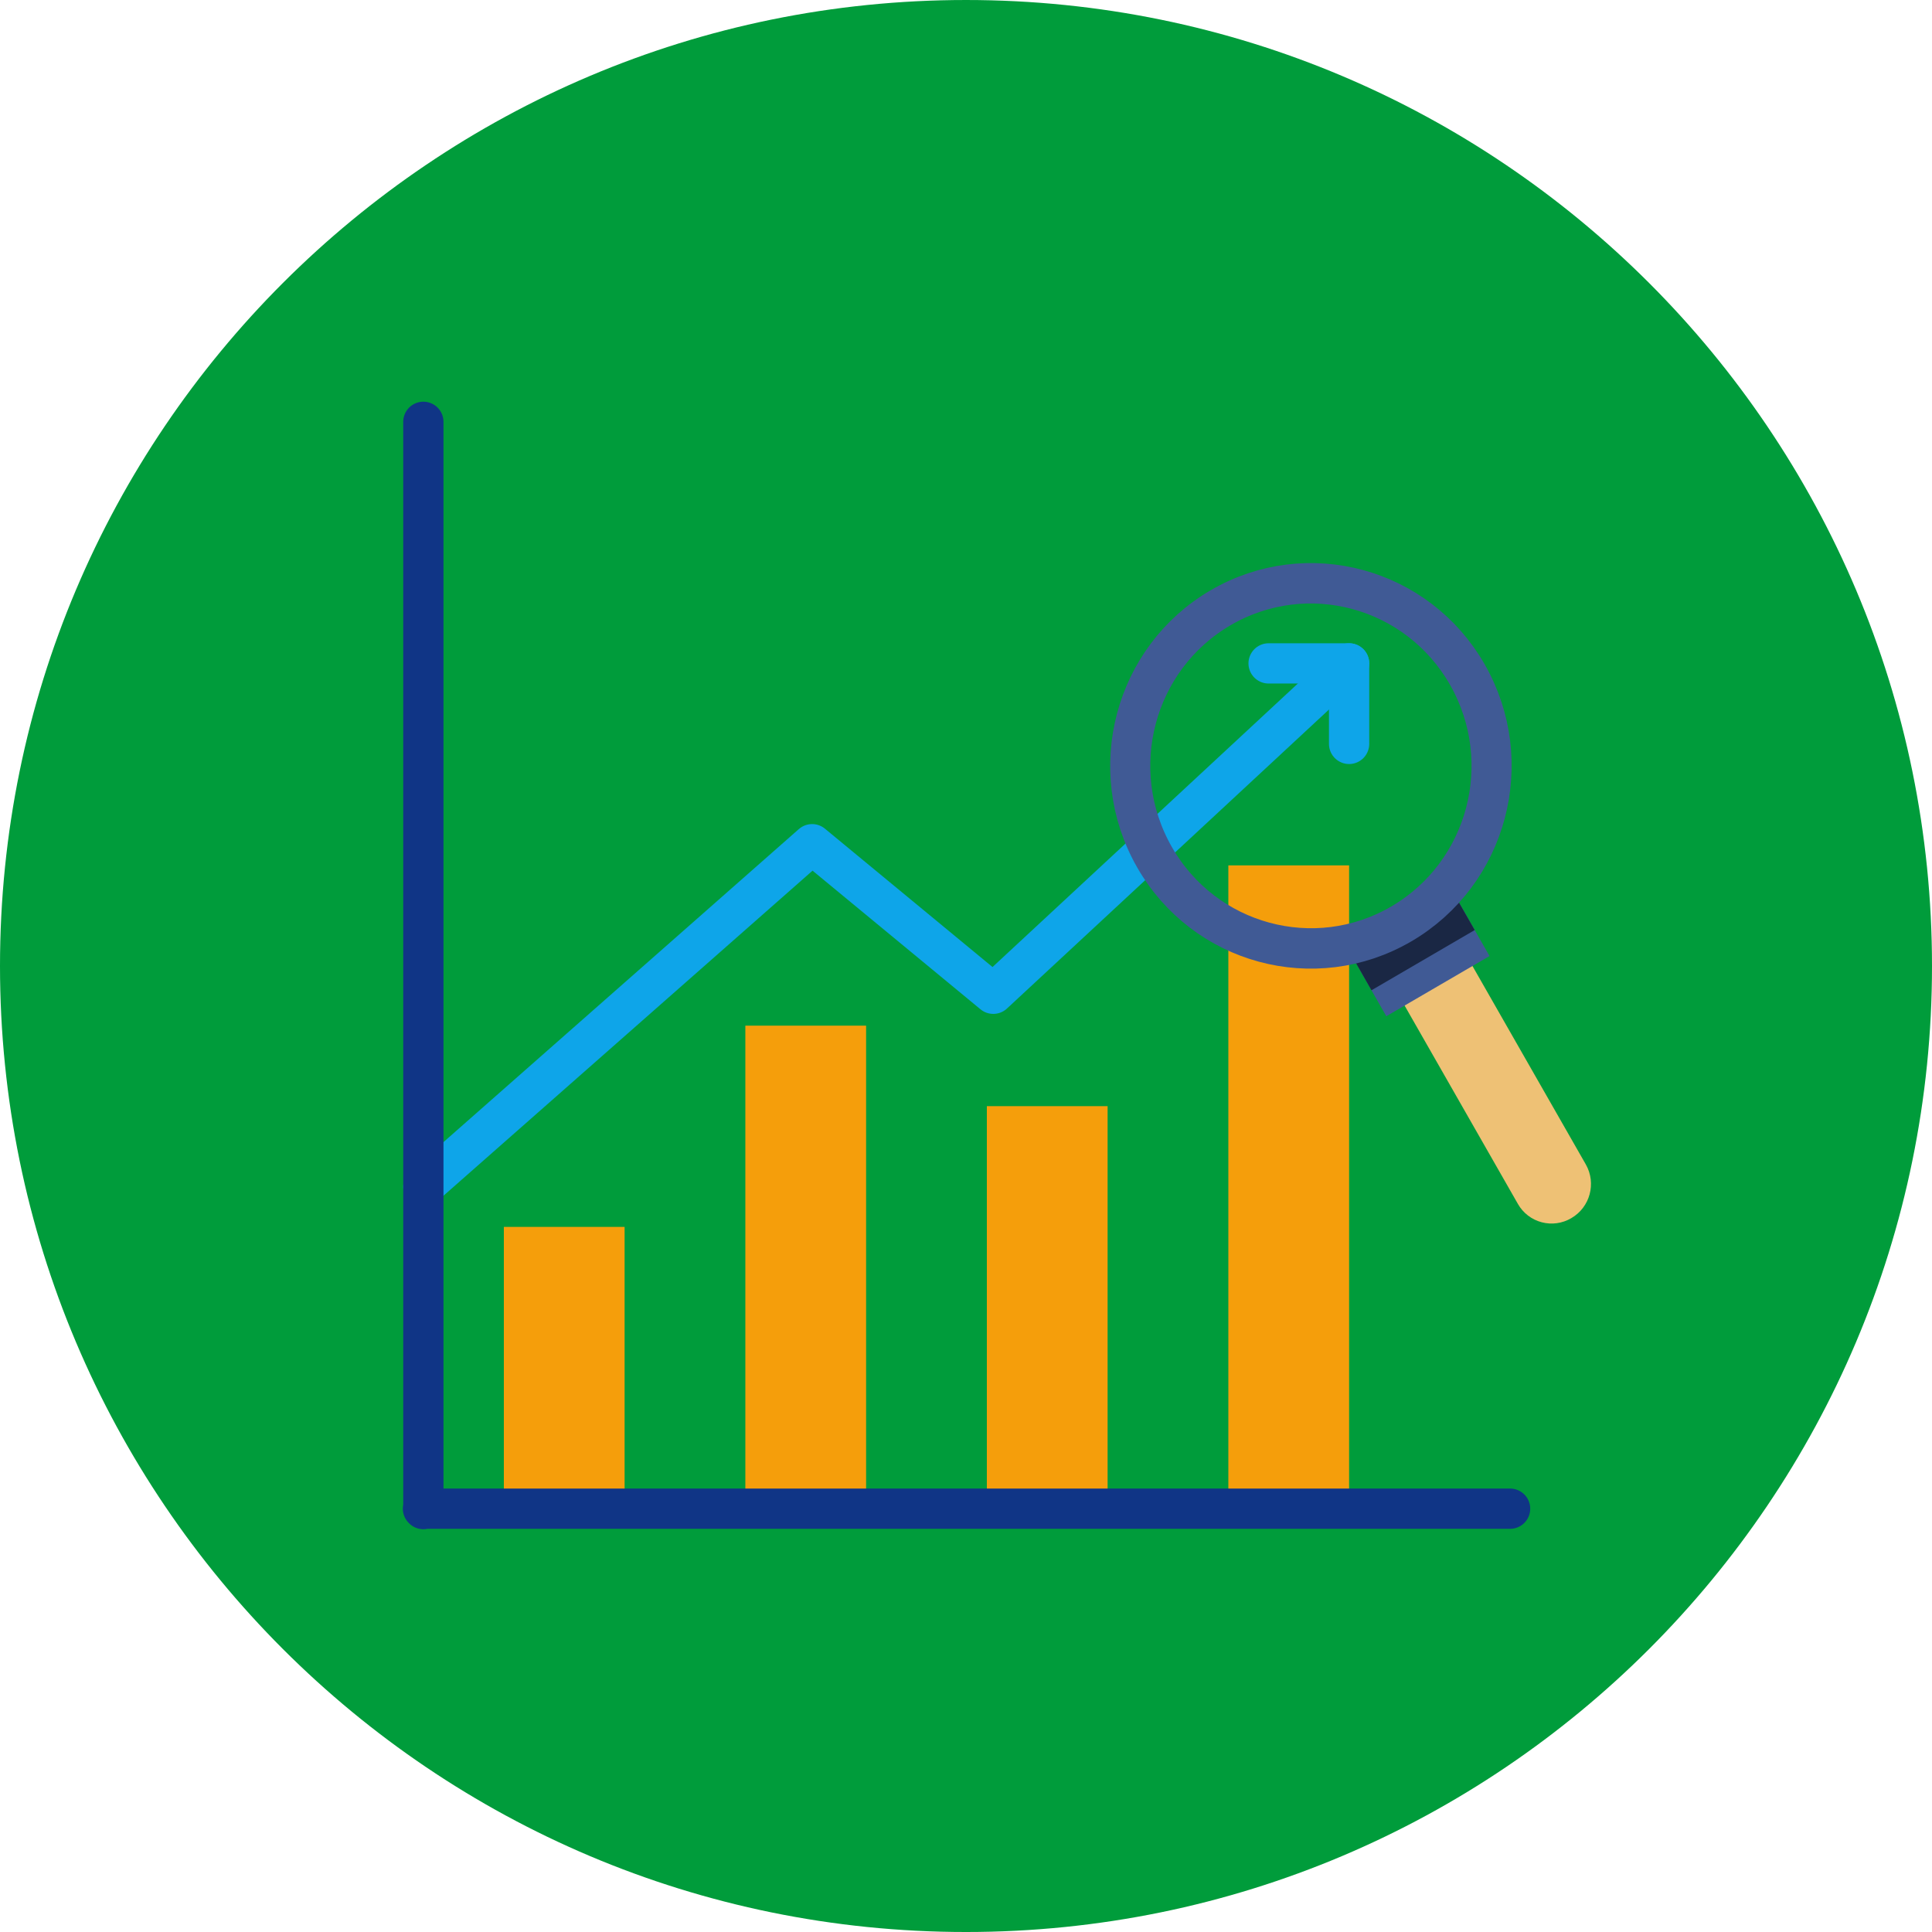
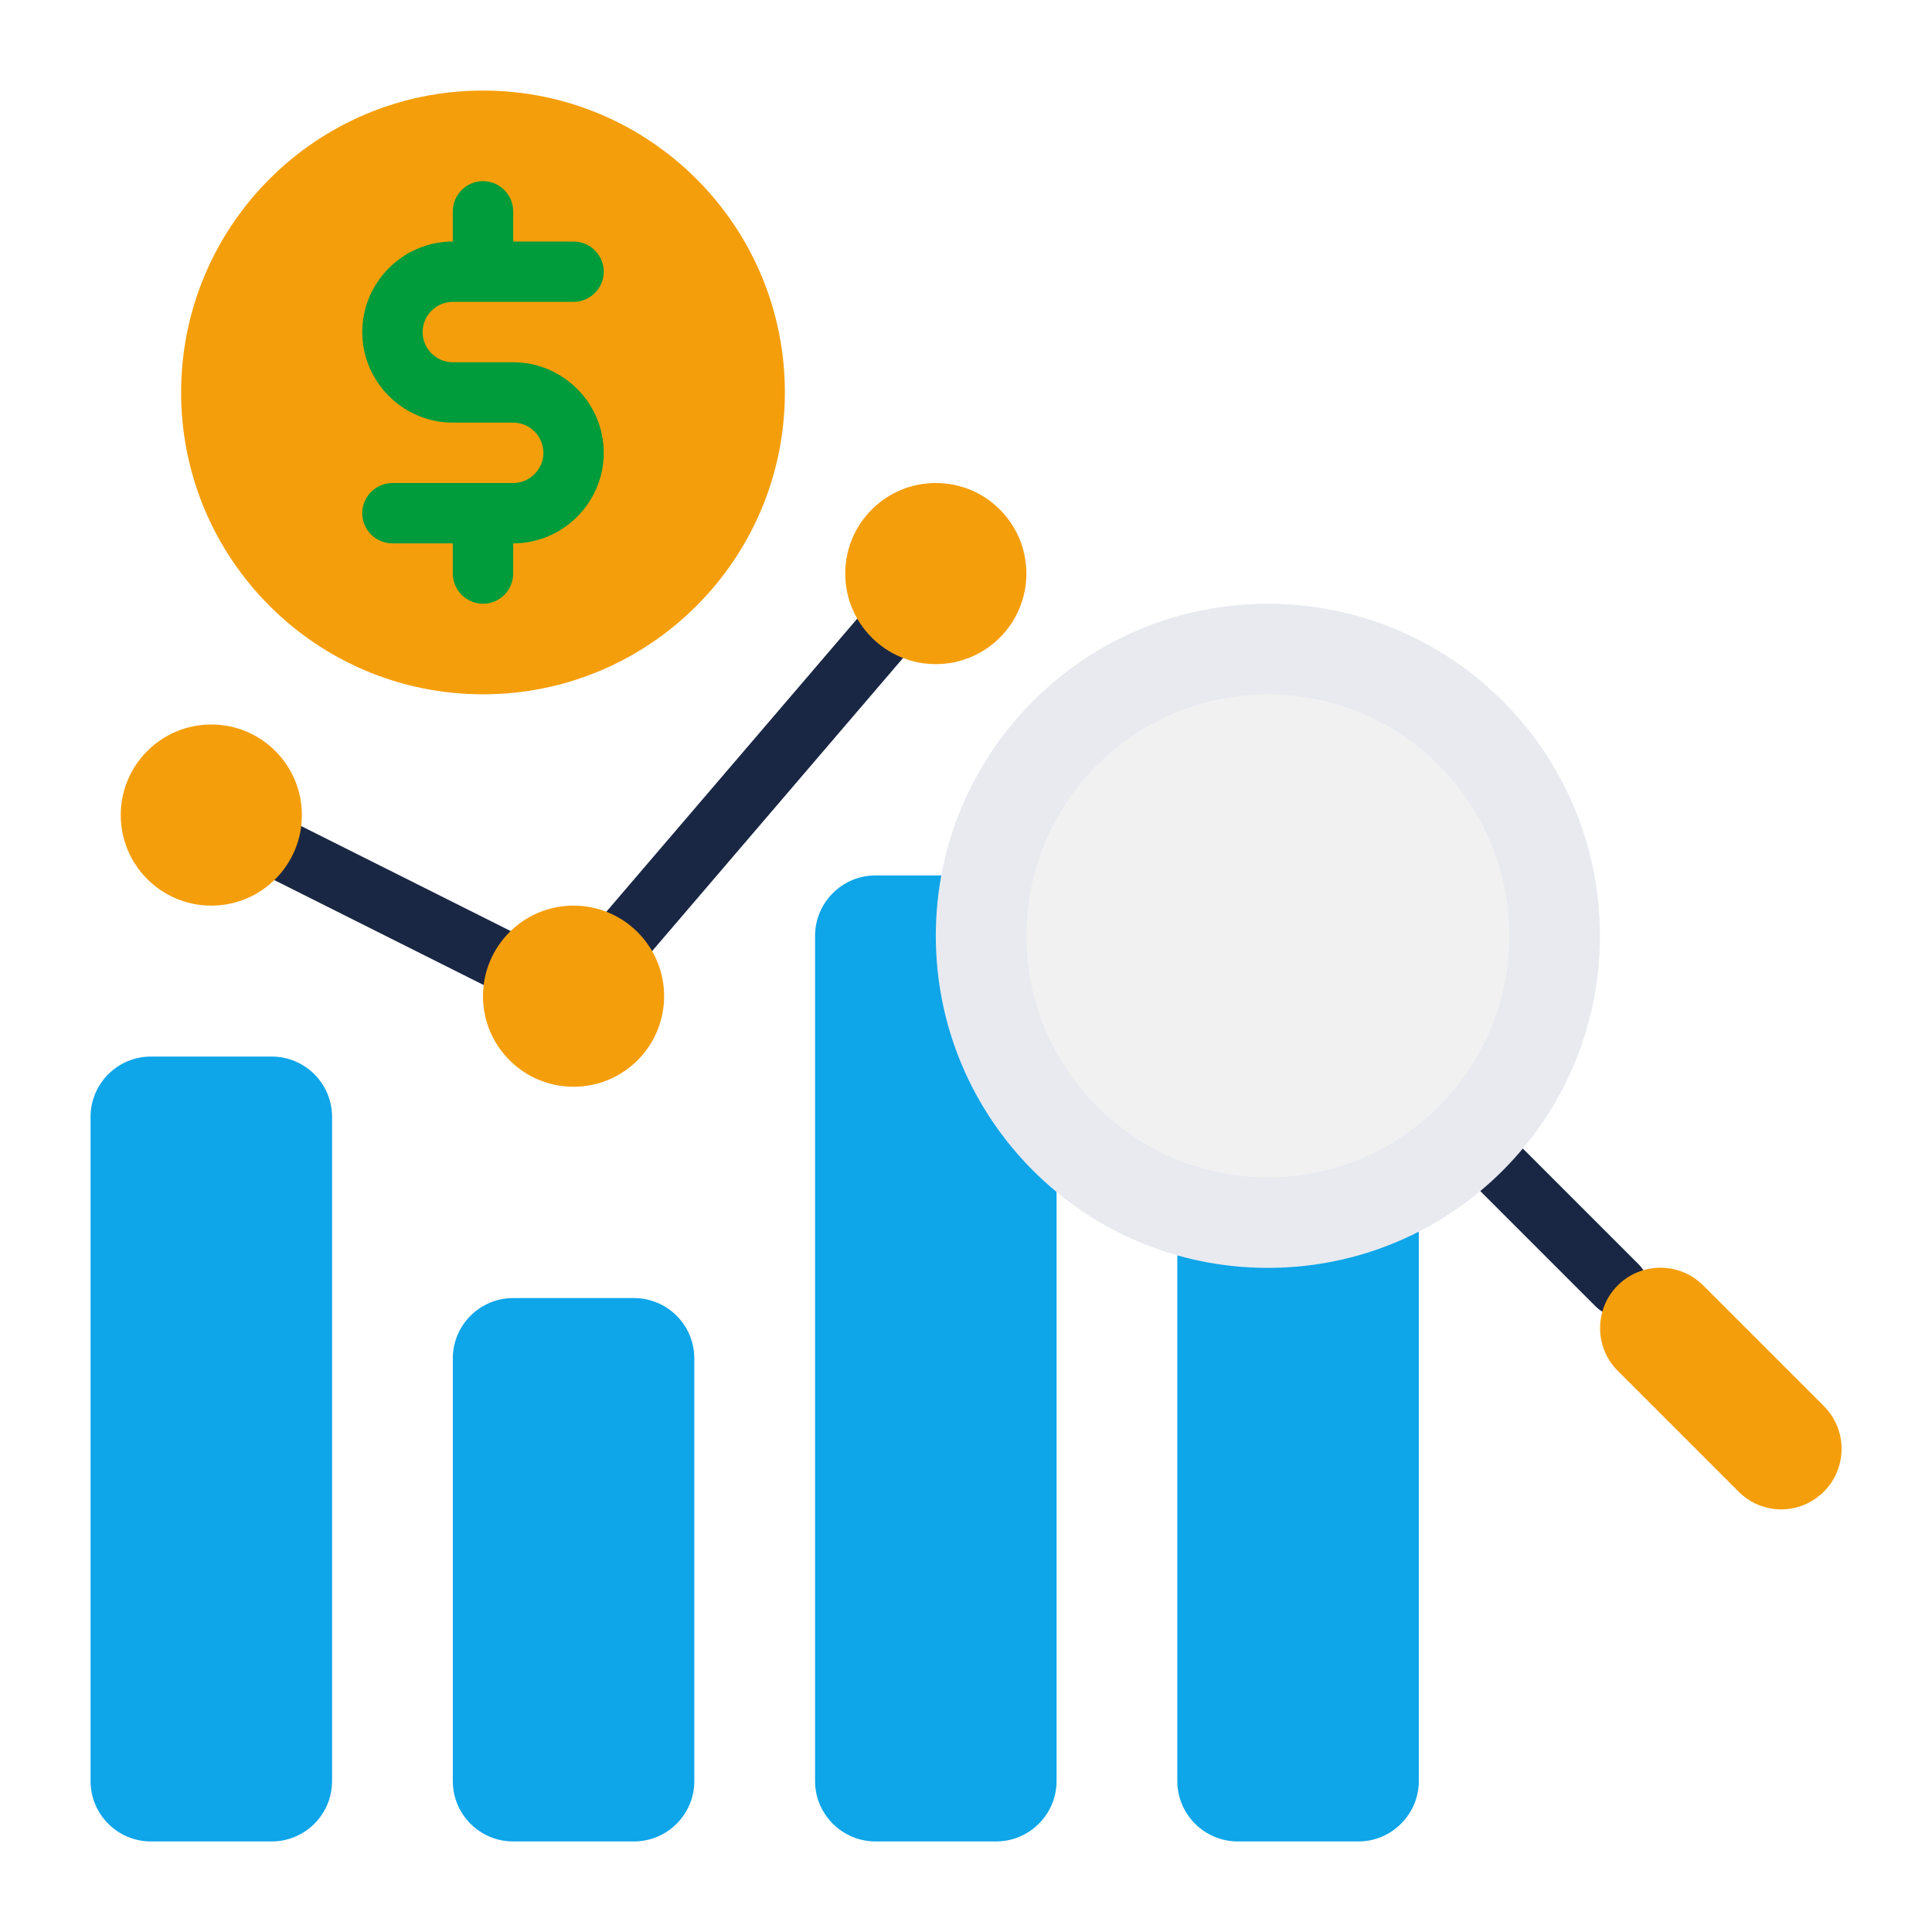
- <svg xmlns="http://www.w3.org/2000/svg" width="48" height="48" id="Financial">
-   <g transform="translate(0 -1004.362)" fill="#e8eaf0" class="color000000 svgShape">
-     <circle cx="24" cy="1028.362" r="24" fill="#009c3b" fill-rule="evenodd" class="coloref4c45 svgShape" />
-     <g transform="translate(265.917 -386)" fill="#e8eaf0" class="color000000 svgShape">
-       <path fill="#f59e0b" d="M-253.399 1420.844h3v7h-3zM-247.399 1415.844h3v12h-3zM-241.399 1417.844h3v10h-3zM-235.399 1411.862h3v15.982h-3z" class="colorf9b537 svgShape" />
-       <path fill="none" stroke="#0ea5e9" stroke-linecap="round" stroke-linejoin="round" d="m-255.399 1419.844 9.659-8.508 4.501 3.716 8.84-8.208" class="colorStroke2dbca4 svgStroke" />
-       <path fill="none" stroke="#0ea5e9" stroke-linecap="round" stroke-linejoin="round" d="M-234.399 1406.844h2v2" class="colorStroke2dbca4 svgStroke" />
-       <path fill="none" stroke="#103586" stroke-linecap="round" stroke-linejoin="round" d="M-255.399 1400.842v27.013m27-.01h-27.01" class="colorStroke105286 svgStroke" />
-       <path fill="#eec175" d="m-229.474 1414.117.851 1.49.533.933.452.791.384.672.737 1.29a.982.982 0 0 1-.362 1.334.962.962 0 0 1-1.324-.35l-2.957-5.177" class="coloree7581 svgShape" />
-       <path fill="#405a95" d="m-229.892 1412.393.982 1.722-2.565 1.495-.981-1.72" class="color406b95 svgShape" />
-       <path fill="#1a2744" d="m-229.892 1412.393.245.43.246.43.123.216-2.565 1.496-.123-.215-.245-.43-.245-.43" class="color105286 svgShape" />
-       <ellipse cx="-901.847" cy="1099.842" fill="none" stroke="#405a95" stroke-linejoin="round" rx="4.5" ry="4.524" transform="matrix(.86376 -.5039 .4961 .86826 0 0)" class="colorStroke406b95 svgStroke" />
-     </g>
-   </g>
+ <svg xmlns="http://www.w3.org/2000/svg" id="Financial" viewBox="0 0 64 64">
+   <path d="M20.3 32.49c-.23 0-.46-.08-.65-.24-.42-.36-.47-.99-.11-1.41l9.4-10.98c.36-.42.99-.47 1.41-.11.42.36.47.99.11 1.41l-9.4 10.98c-.2.23-.48.35-.76.35ZM17.21 33.11c-.15 0-.3-.03-.45-.11l-8.42-4.22c-.49-.25-.69-.85-.45-1.34.25-.49.85-.69 1.34-.45l8.42 4.22c.49.25.69.85.45 1.34-.18.35-.53.55-.9.55ZM53.59 43.59c-.26 0-.51-.1-.71-.29l-3.81-3.81c-.39-.39-.39-1.02 0-1.41s1.02-.39 1.41 0l3.81 3.81c.39.39.39 1.02 0 1.41-.2.2-.45.29-.71.29Z" fill="#1a2744" class="color6d747e svgShape" />
+   <path d="m29,29c-1.1,0-2,.9-2,2v28c0,1.1.9,2,2,2h4c1.1,0,2-.9,2-2v-19.51l-3.82-10.49h-2.18Z" fill="#0ea5e9" class="color007aff svgShape" />
+   <rect width="8" height="18" x="15" y="43" rx="2" ry="2" fill="#0ea5e9" class="color007aff svgShape" />
+   <rect width="8" height="26" x="3" y="35" rx="2" ry="2" fill="#0ea5e9" class="color007aff svgShape" />
+   <path d="m39,41.58v17.42c0,1.1.9,2,2,2h4c1.1,0,2-.9,2-2v-18.2l-8,.78Z" fill="#0ea5e9" class="color007aff svgShape" />
+   <circle cx="31" cy="19" r="3" fill="#f59e0b" class="colorfec107 svgShape" />
+   <circle cx="19" cy="33" r="3" fill="#f59e0b" class="colorfec107 svgShape" />
+   <circle cx="7" cy="27" r="3" fill="#f59e0b" class="colorfec107 svgShape" />
+   <circle cx="16" cy="13" r="10" fill="#f59e0b" class="colorfec107 svgShape" />
+   <path d="m17,12h-2c-.55,0-1-.45-1-1s.45-1,1-1h4c.55,0,1-.45,1-1s-.45-1-1-1h-2v-1c0-.55-.45-1-1-1s-1,.45-1,1v1c-1.65,0-3,1.35-3,3s1.35,3,3,3h2c.55,0,1,.45,1,1s-.45,1-1,1h-4c-.55,0-1,.45-1,1s.45,1,1,1h2v1c0,.55.45,1,1,1s1-.45,1-1v-1c1.65,0,3-1.35,3-3s-1.35-3-3-3Z" fill="#009c3b" class="colorffffff svgShape" />
+   <circle cx="42" cy="31" r="11" fill="#e8eaf0" class="colore6e7e8 svgShape" />
+   <circle cx="42" cy="31" r="8" fill="#f1f1f2" class="colorf1f2f2 svgShape" />
+   <path d="m59,50c-.51,0-1.02-.2-1.41-.59l-4-4c-.78-.78-.78-2.05,0-2.83.78-.78,2.05-.78,2.83,0l4,4c.78.78.78,2.05,0,2.83-.39.39-.9.59-1.41.59Z" fill="#f59e0b" class="colorfec107 svgShape" />
</svg>
